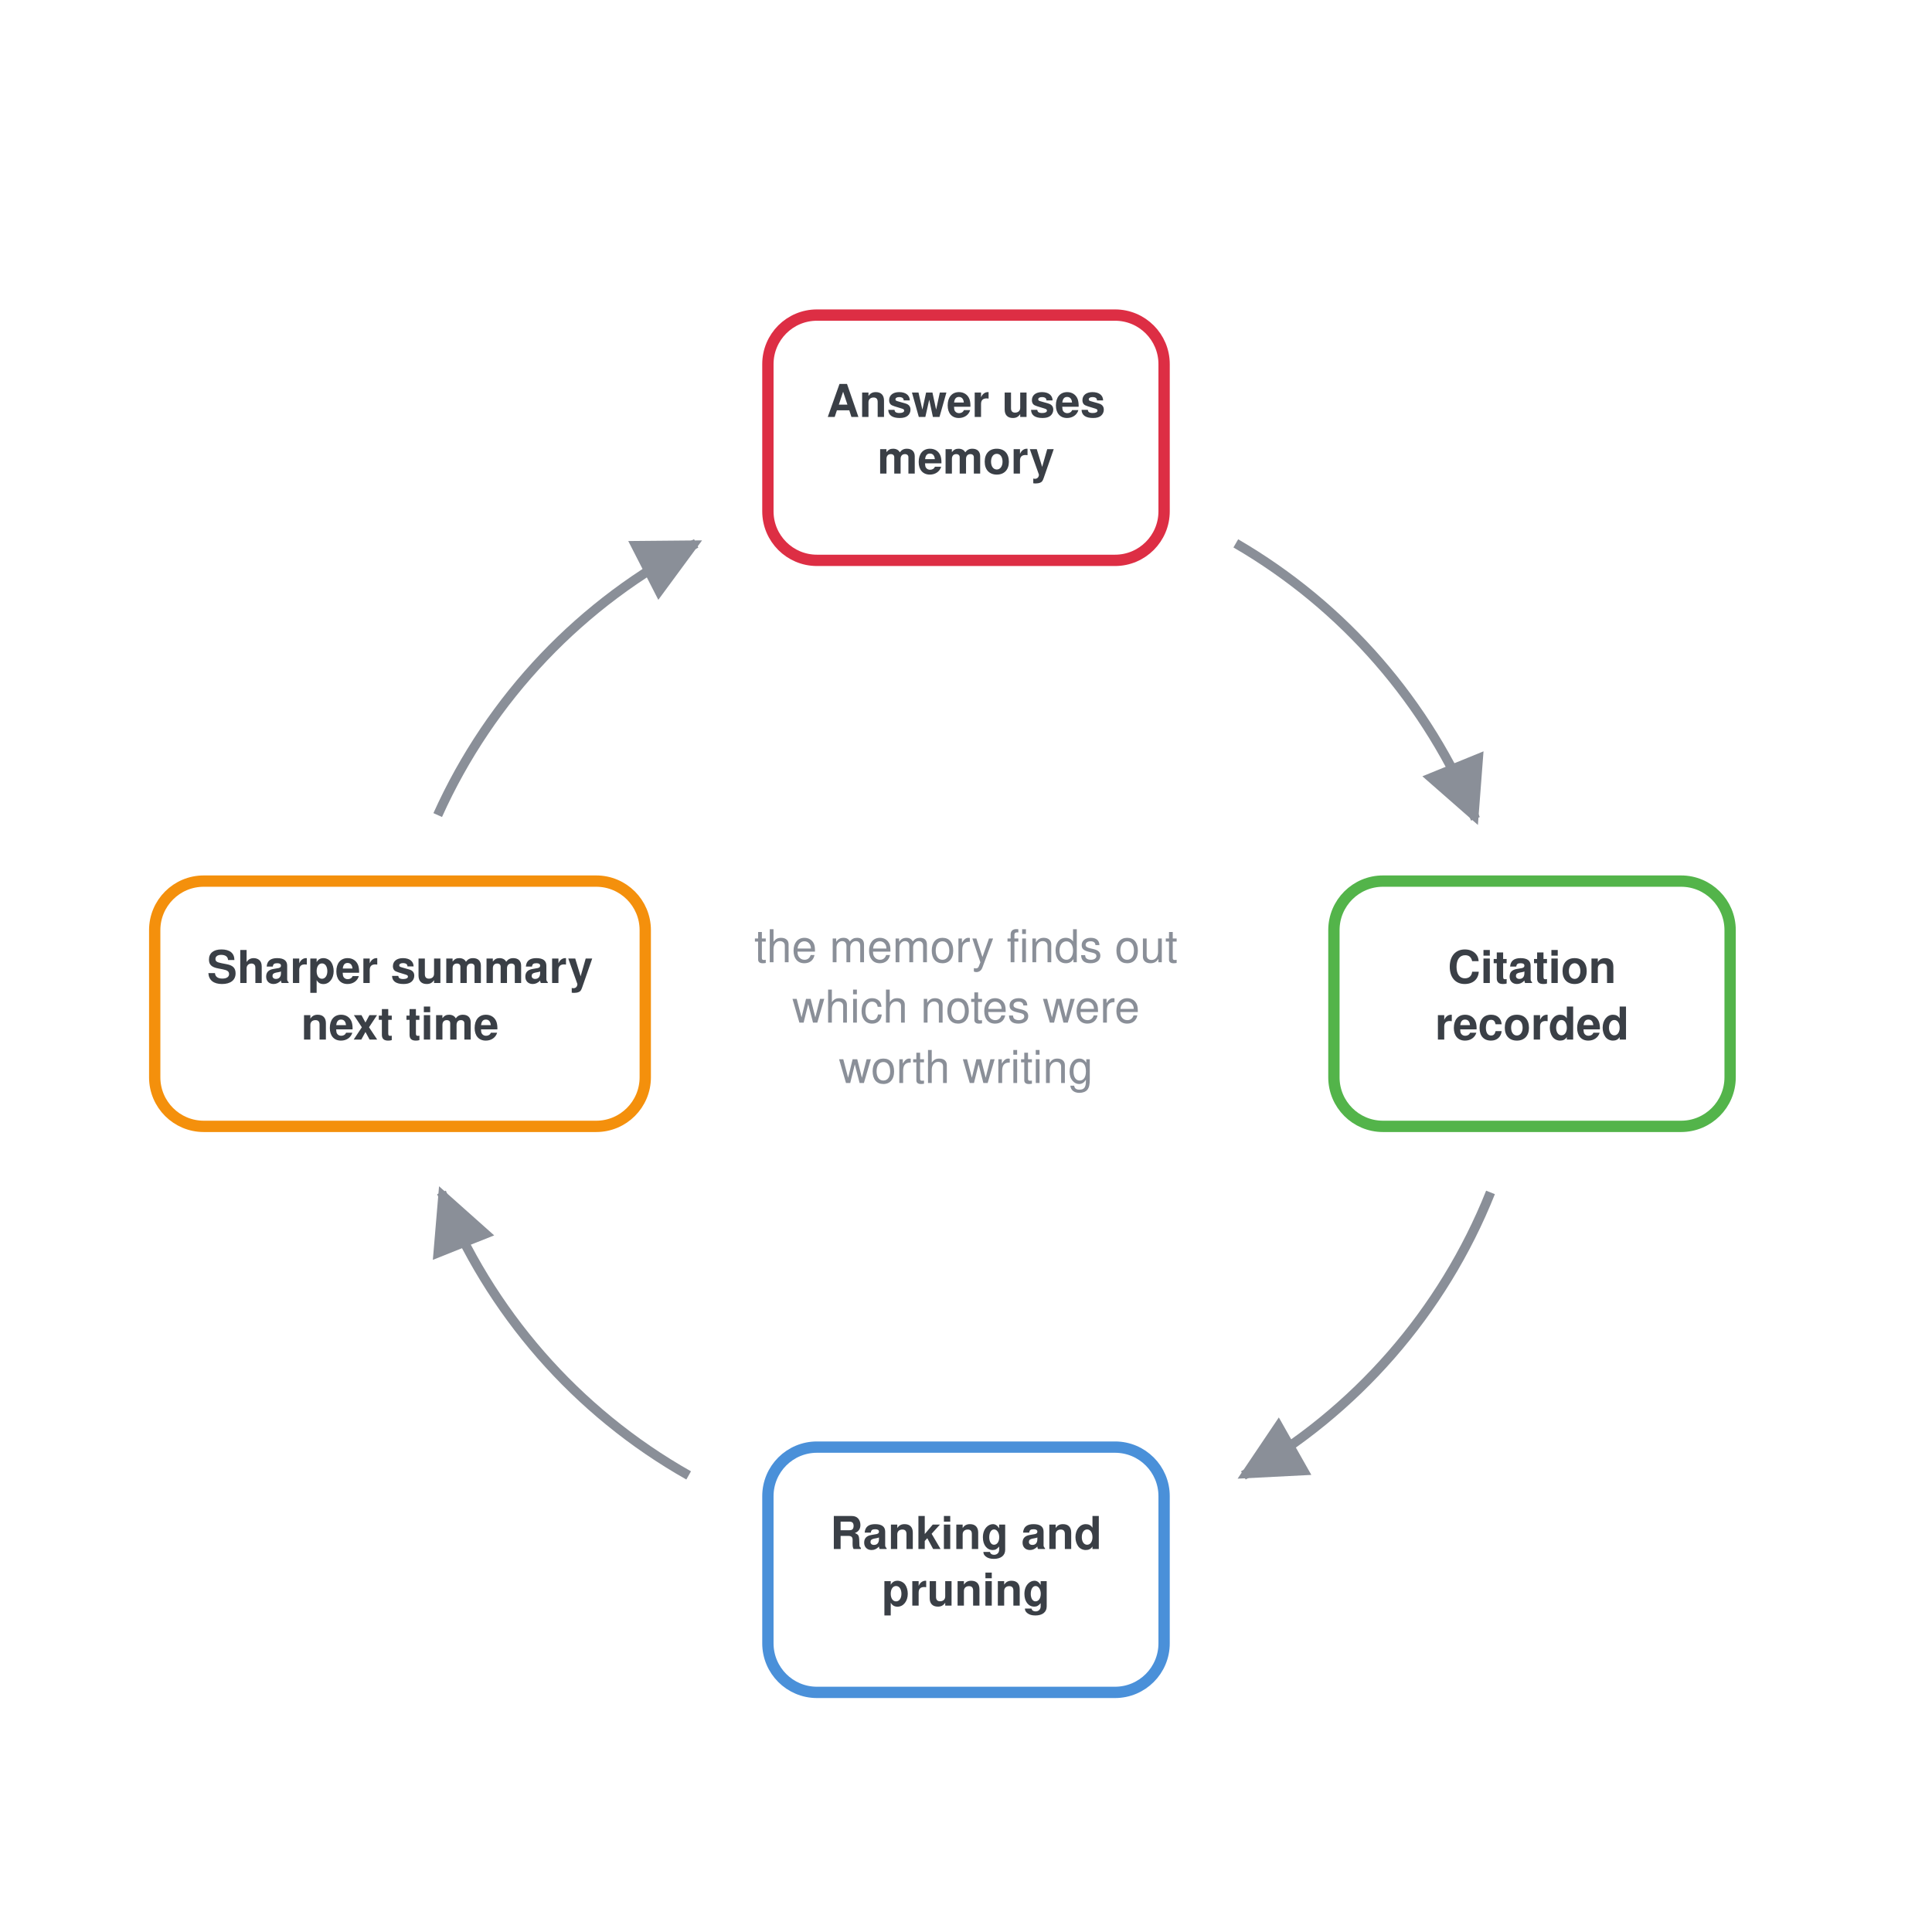
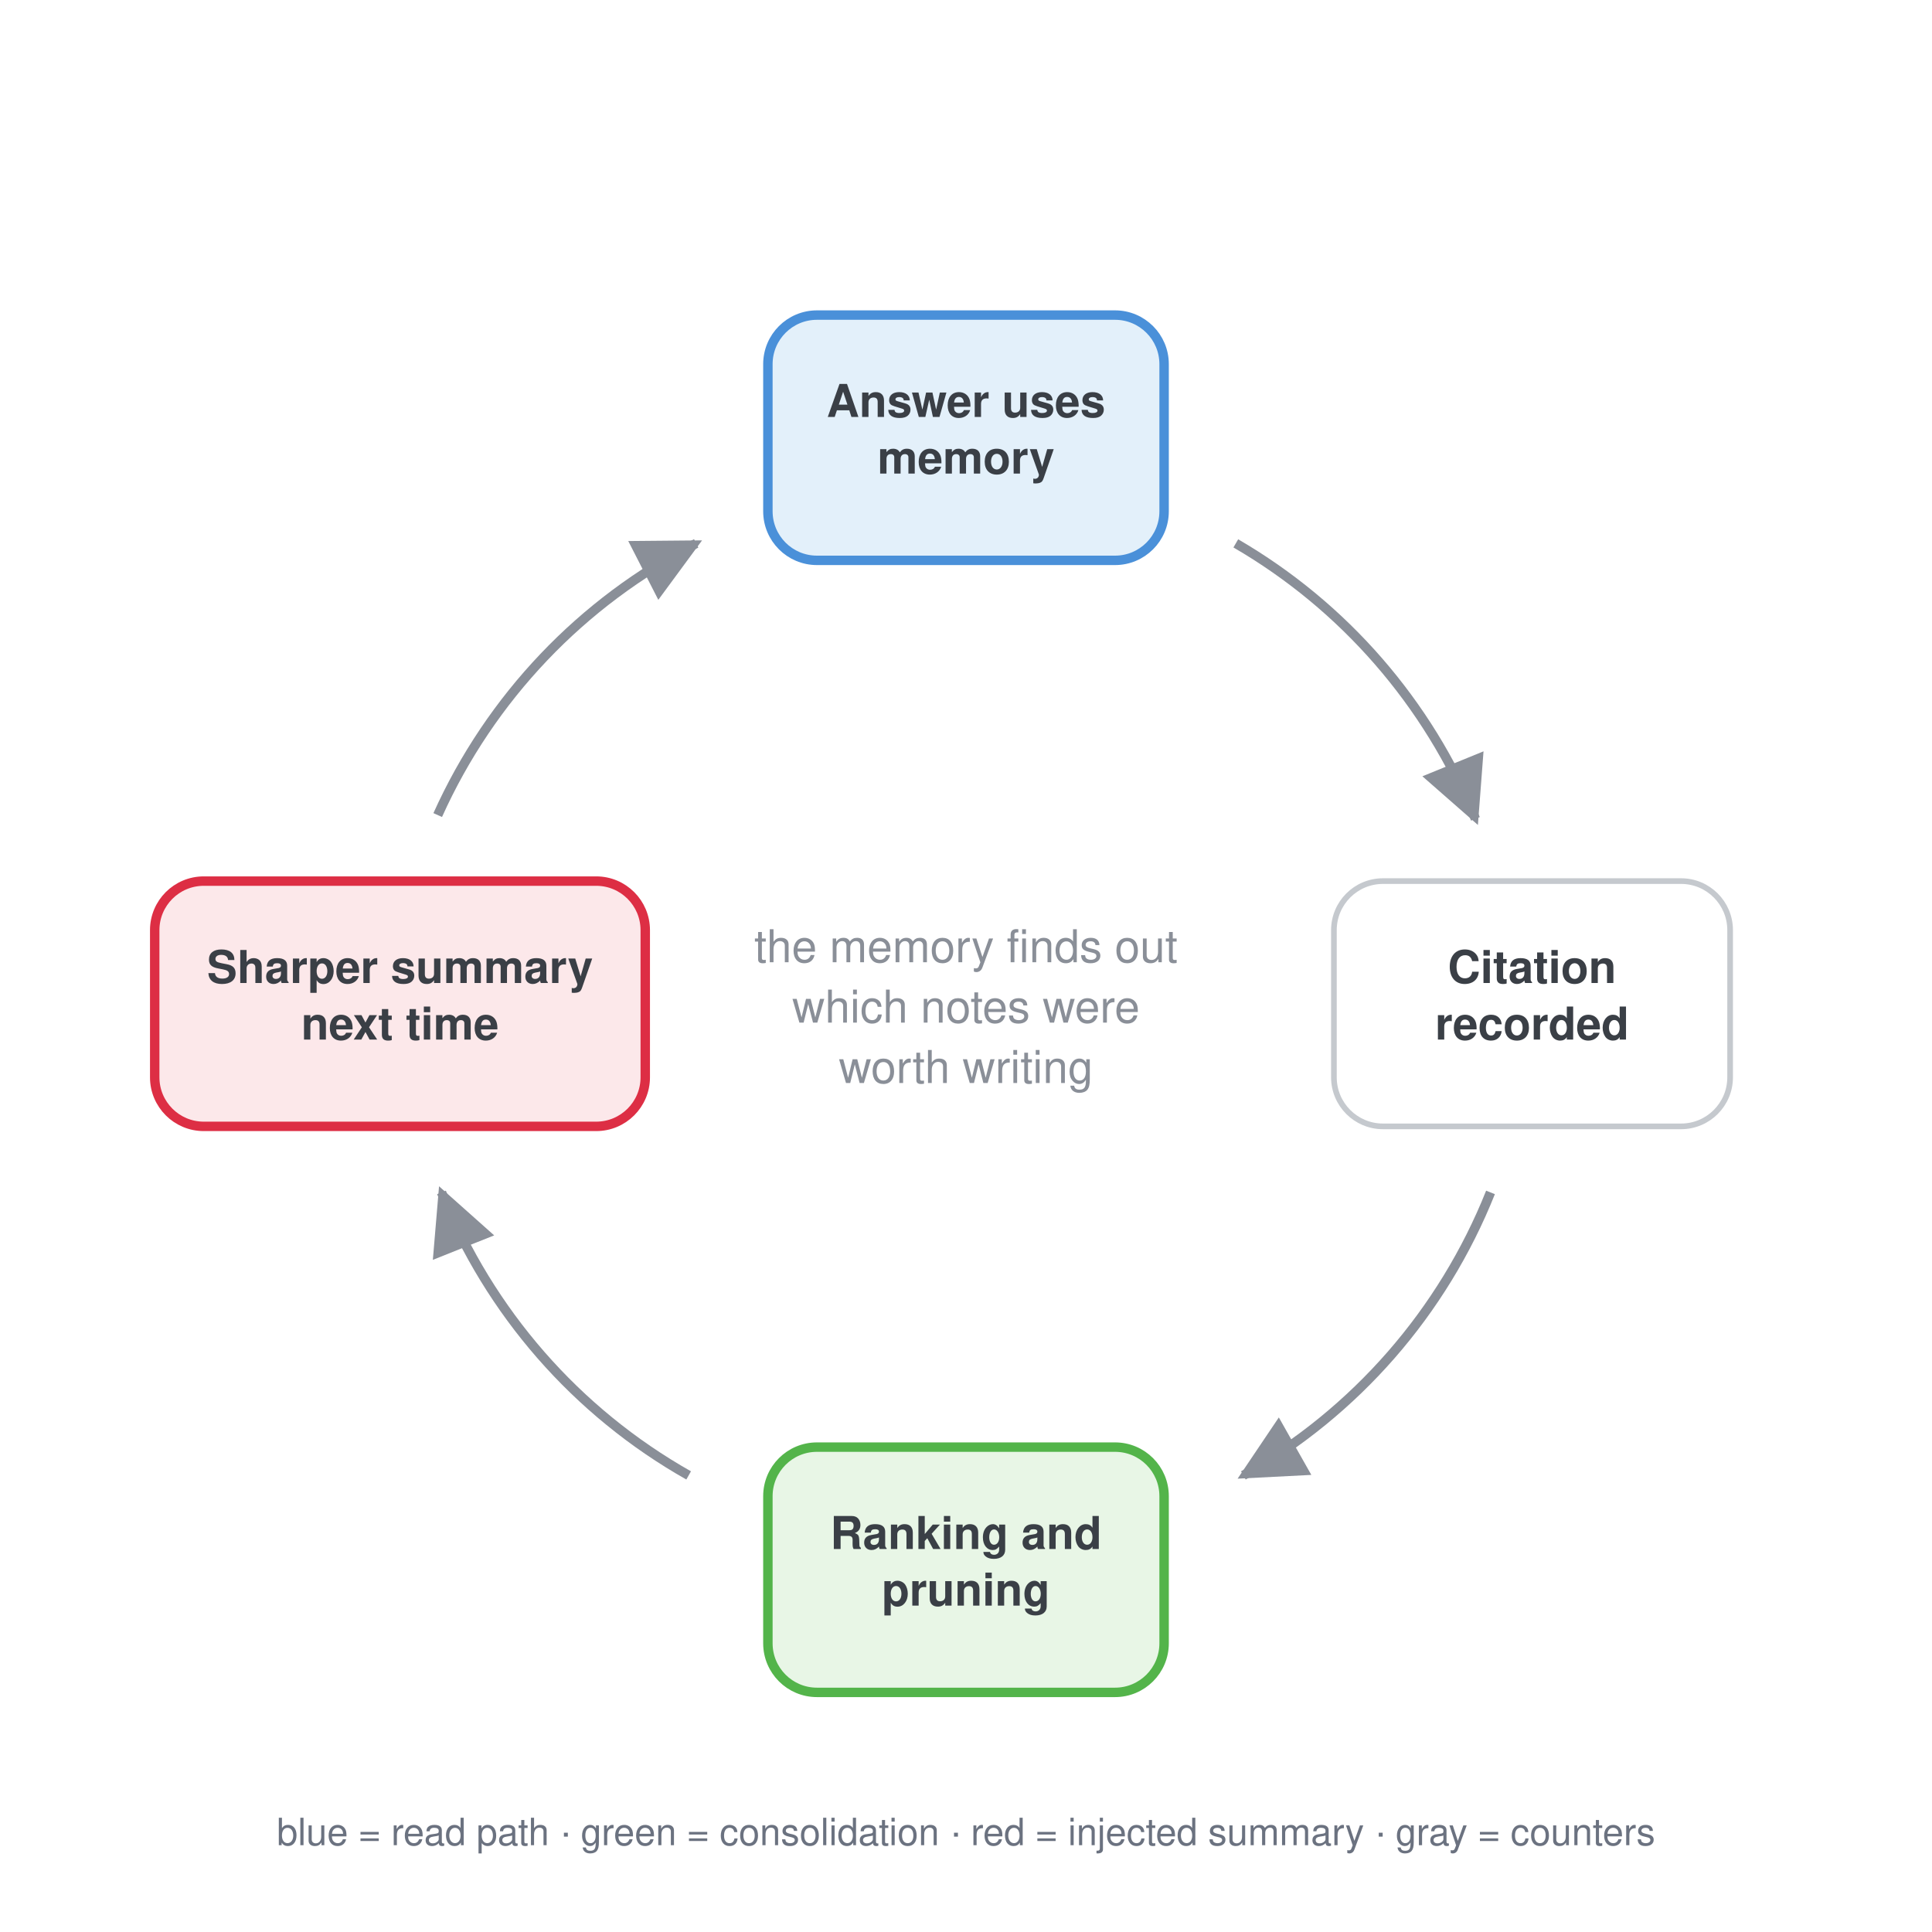
<svg xmlns="http://www.w3.org/2000/svg" width="1024" height="1024" viewBox="0 0 1024 1024" font-family="Helvetica, Arial, sans-serif">
  <defs>
    <marker id="looparrow" viewBox="0 0 10 10" refX="9" refY="5" markerWidth="7" markerHeight="7" orient="auto-start-reverse">
      <path d="M 0 0 L 10 5 L 0 10 z" fill="#8a8f98" />
    </marker>
  </defs>
  <rect width="1024" height="1024" fill="#ffffff" />
-   <rect x="407" y="167" width="210" height="130" rx="26" fill="#ffffff" stroke="#DD2E44" stroke-width="6" />
+   <rect x="407" y="167" width="210" height="130" rx="26" fill="#E3F0FA" stroke="#4A90D9" stroke-width="5" />
  <text x="512" y="221" text-anchor="middle" font-size="24" font-weight="bold" fill="#3a3f46">Answer uses</text>
  <text x="512" y="251" text-anchor="middle" font-size="24" font-weight="bold" fill="#3a3f46">memory</text>
-   <rect x="707" y="467" width="210" height="130" rx="26" fill="#ffffff" stroke="#53B44A" stroke-width="6" />
+   <rect x="707" y="467" width="210" height="130" rx="26" fill="#ffffff" stroke="#c5c9ce" stroke-width="3" />
  <text x="812" y="521" text-anchor="middle" font-size="24" font-weight="bold" fill="#3a3f46">Citation</text>
  <text x="812" y="551" text-anchor="middle" font-size="24" font-weight="bold" fill="#3a3f46">recorded</text>
-   <rect x="407" y="767" width="210" height="130" rx="26" fill="#ffffff" stroke="#4A90D9" stroke-width="6" />
+   <rect x="407" y="767" width="210" height="130" rx="26" fill="#E8F6E6" stroke="#53B44A" stroke-width="5" />
  <text x="512" y="821" text-anchor="middle" font-size="24" font-weight="bold" fill="#3a3f46">Ranking and</text>
  <text x="512" y="851" text-anchor="middle" font-size="24" font-weight="bold" fill="#3a3f46">pruning</text>
-   <rect x="82" y="467" width="260" height="130" rx="26" fill="#ffffff" stroke="#F4900C" stroke-width="6" />
+   <rect x="82" y="467" width="260" height="130" rx="26" fill="#FCE8EA" stroke="#DD2E44" stroke-width="5" />
  <text x="212" y="521" text-anchor="middle" font-size="24" font-weight="bold" fill="#3a3f46">Sharper summary</text>
  <text x="212" y="551" text-anchor="middle" font-size="24" font-weight="bold" fill="#3a3f46">next time</text>
  <path d="M 655 288 A 300 300 0 0 1 782 434" fill="none" stroke="#8a8f98" stroke-width="5" marker-end="url(#looparrow)" />
  <path d="M 790 632 A 300 300 0 0 1 659 782" fill="none" stroke="#8a8f98" stroke-width="5" marker-end="url(#looparrow)" />
  <path d="M 365 782 A 300 300 0 0 1 234 632" fill="none" stroke="#8a8f98" stroke-width="5" marker-end="url(#looparrow)" />
  <path d="M 232 432 A 300 300 0 0 1 369 288" fill="none" stroke="#8a8f98" stroke-width="5" marker-end="url(#looparrow)" />
  <text x="512" y="510" text-anchor="middle" font-size="24" fill="#8a8f98">the memory finds out</text>
  <text x="512" y="542" text-anchor="middle" font-size="24" fill="#8a8f98">which notes were</text>
  <text x="512" y="574" text-anchor="middle" font-size="24" fill="#8a8f98">worth writing</text>
+   <text x="512" y="978" text-anchor="middle" font-size="20" fill="#6b7280">blue = read path · green = consolidation · red = injected summary · gray = counters</text>
</svg>
